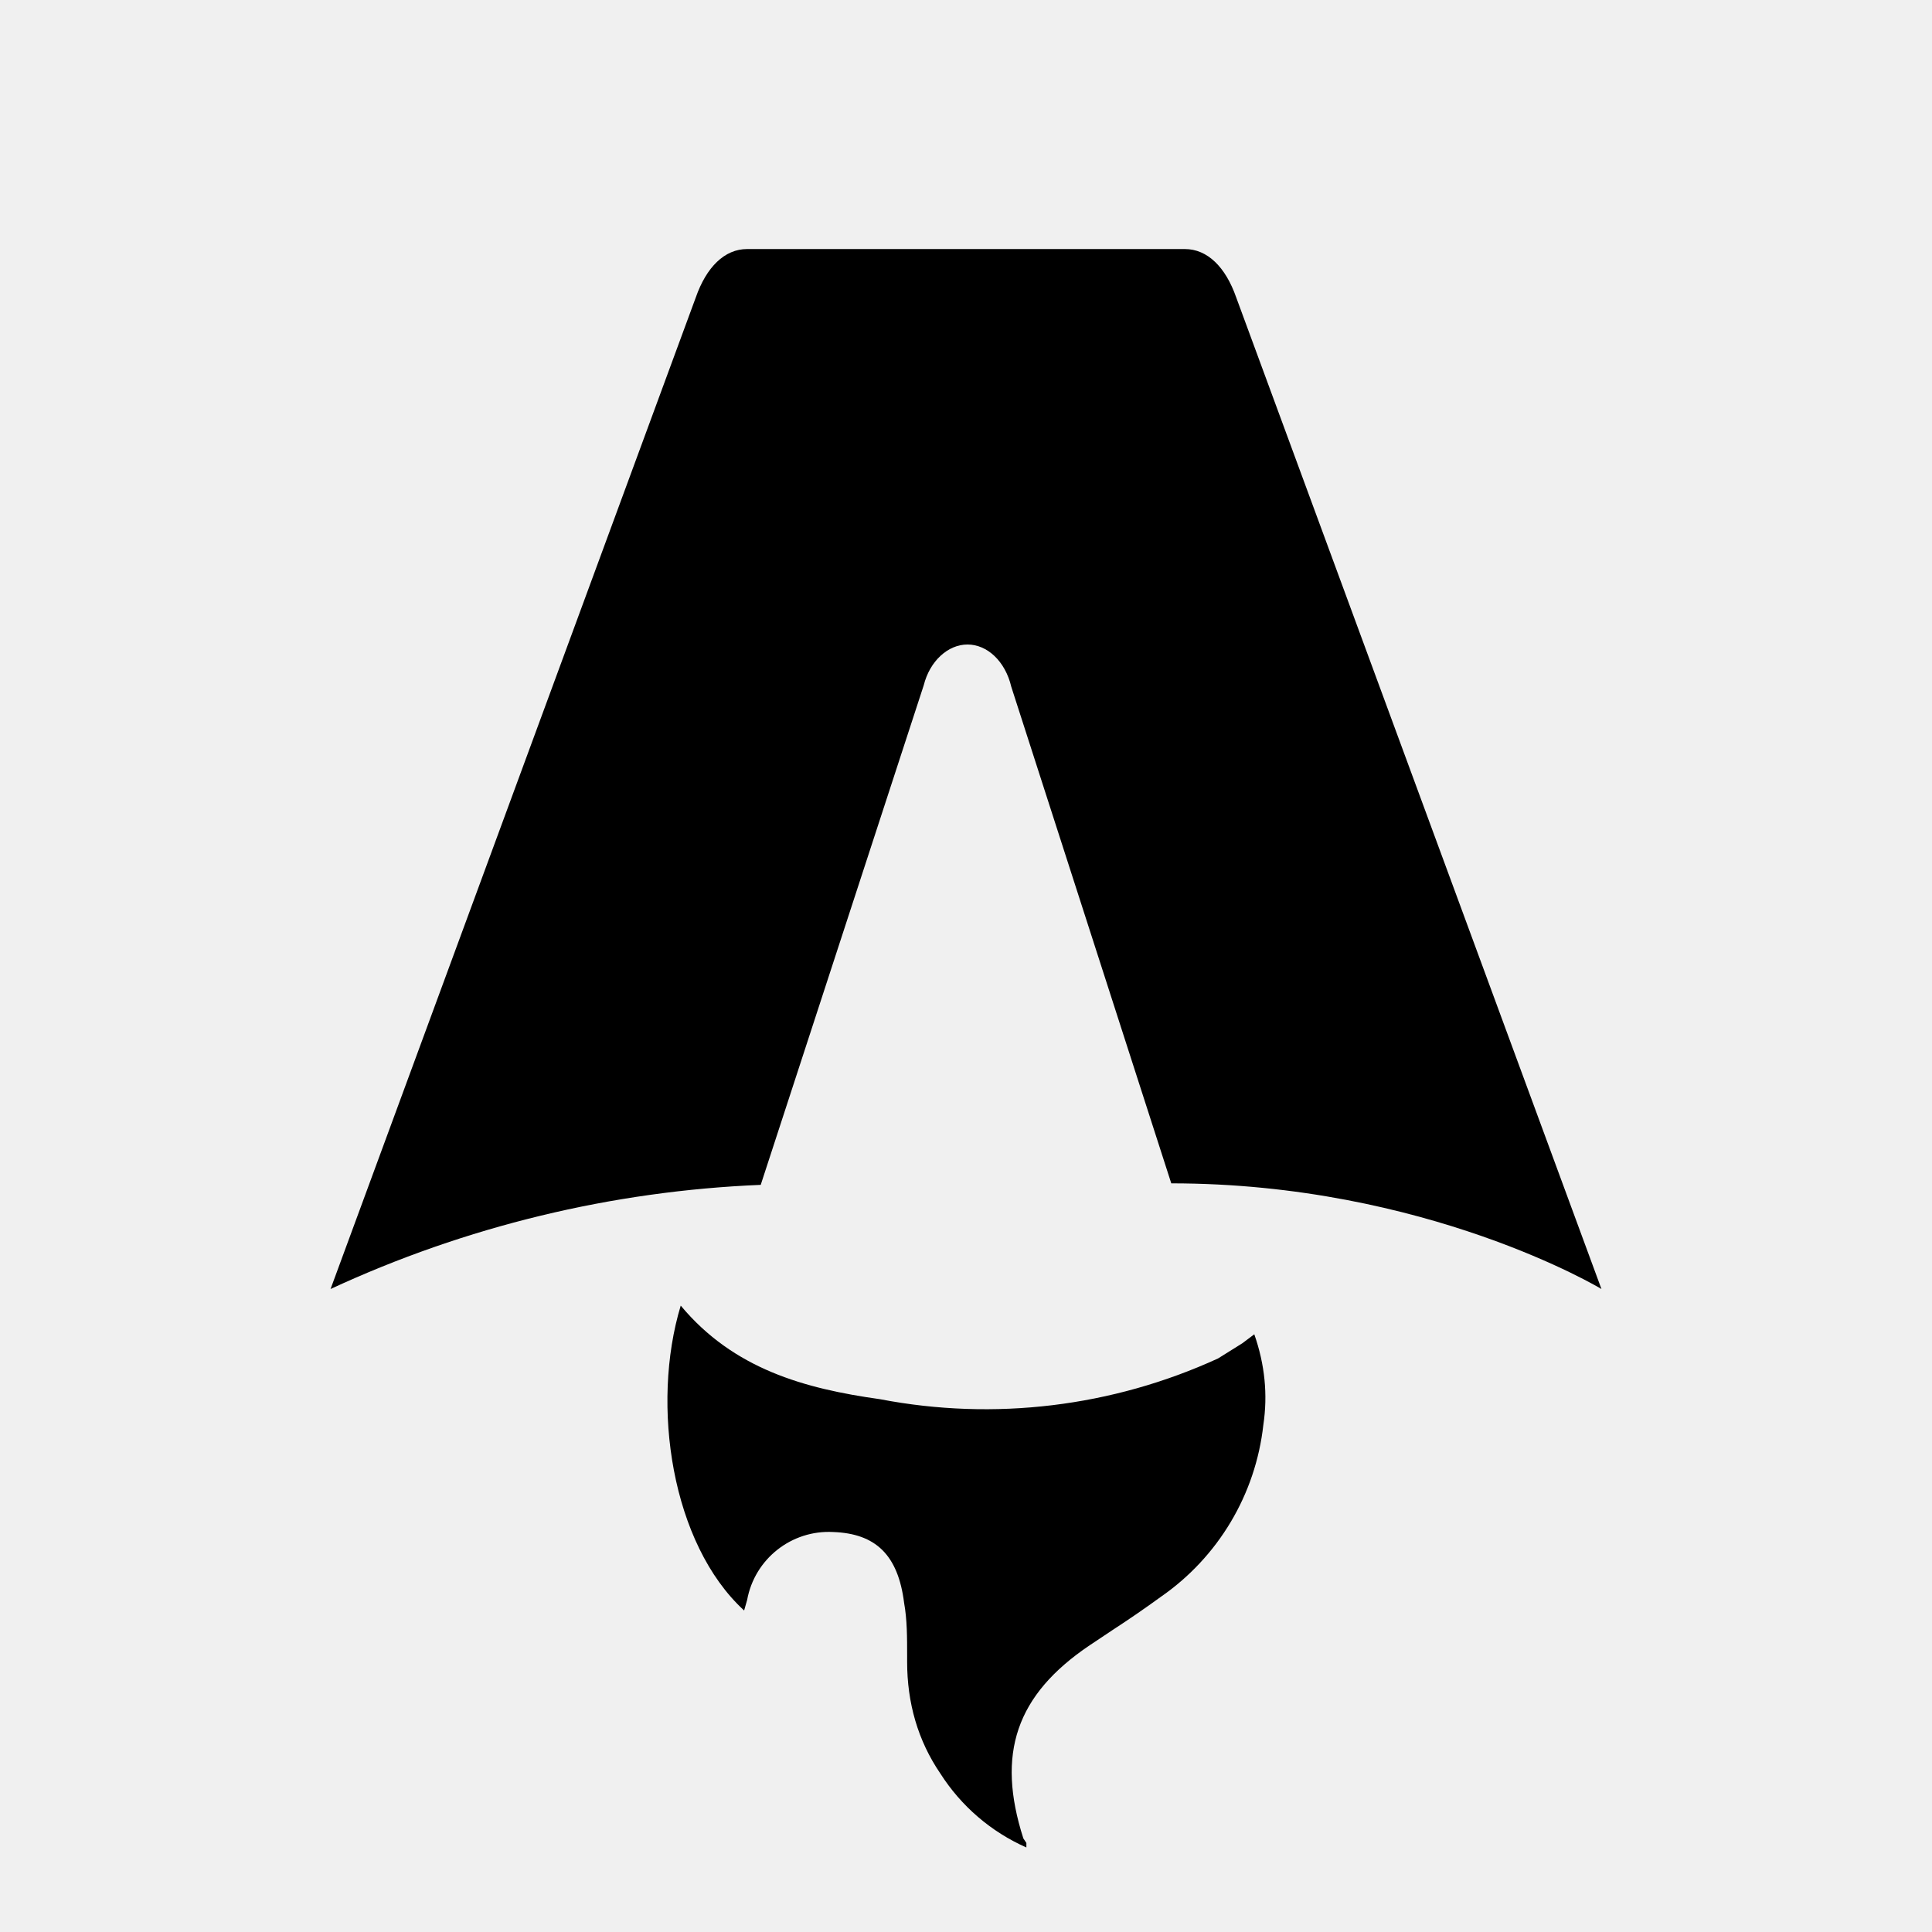
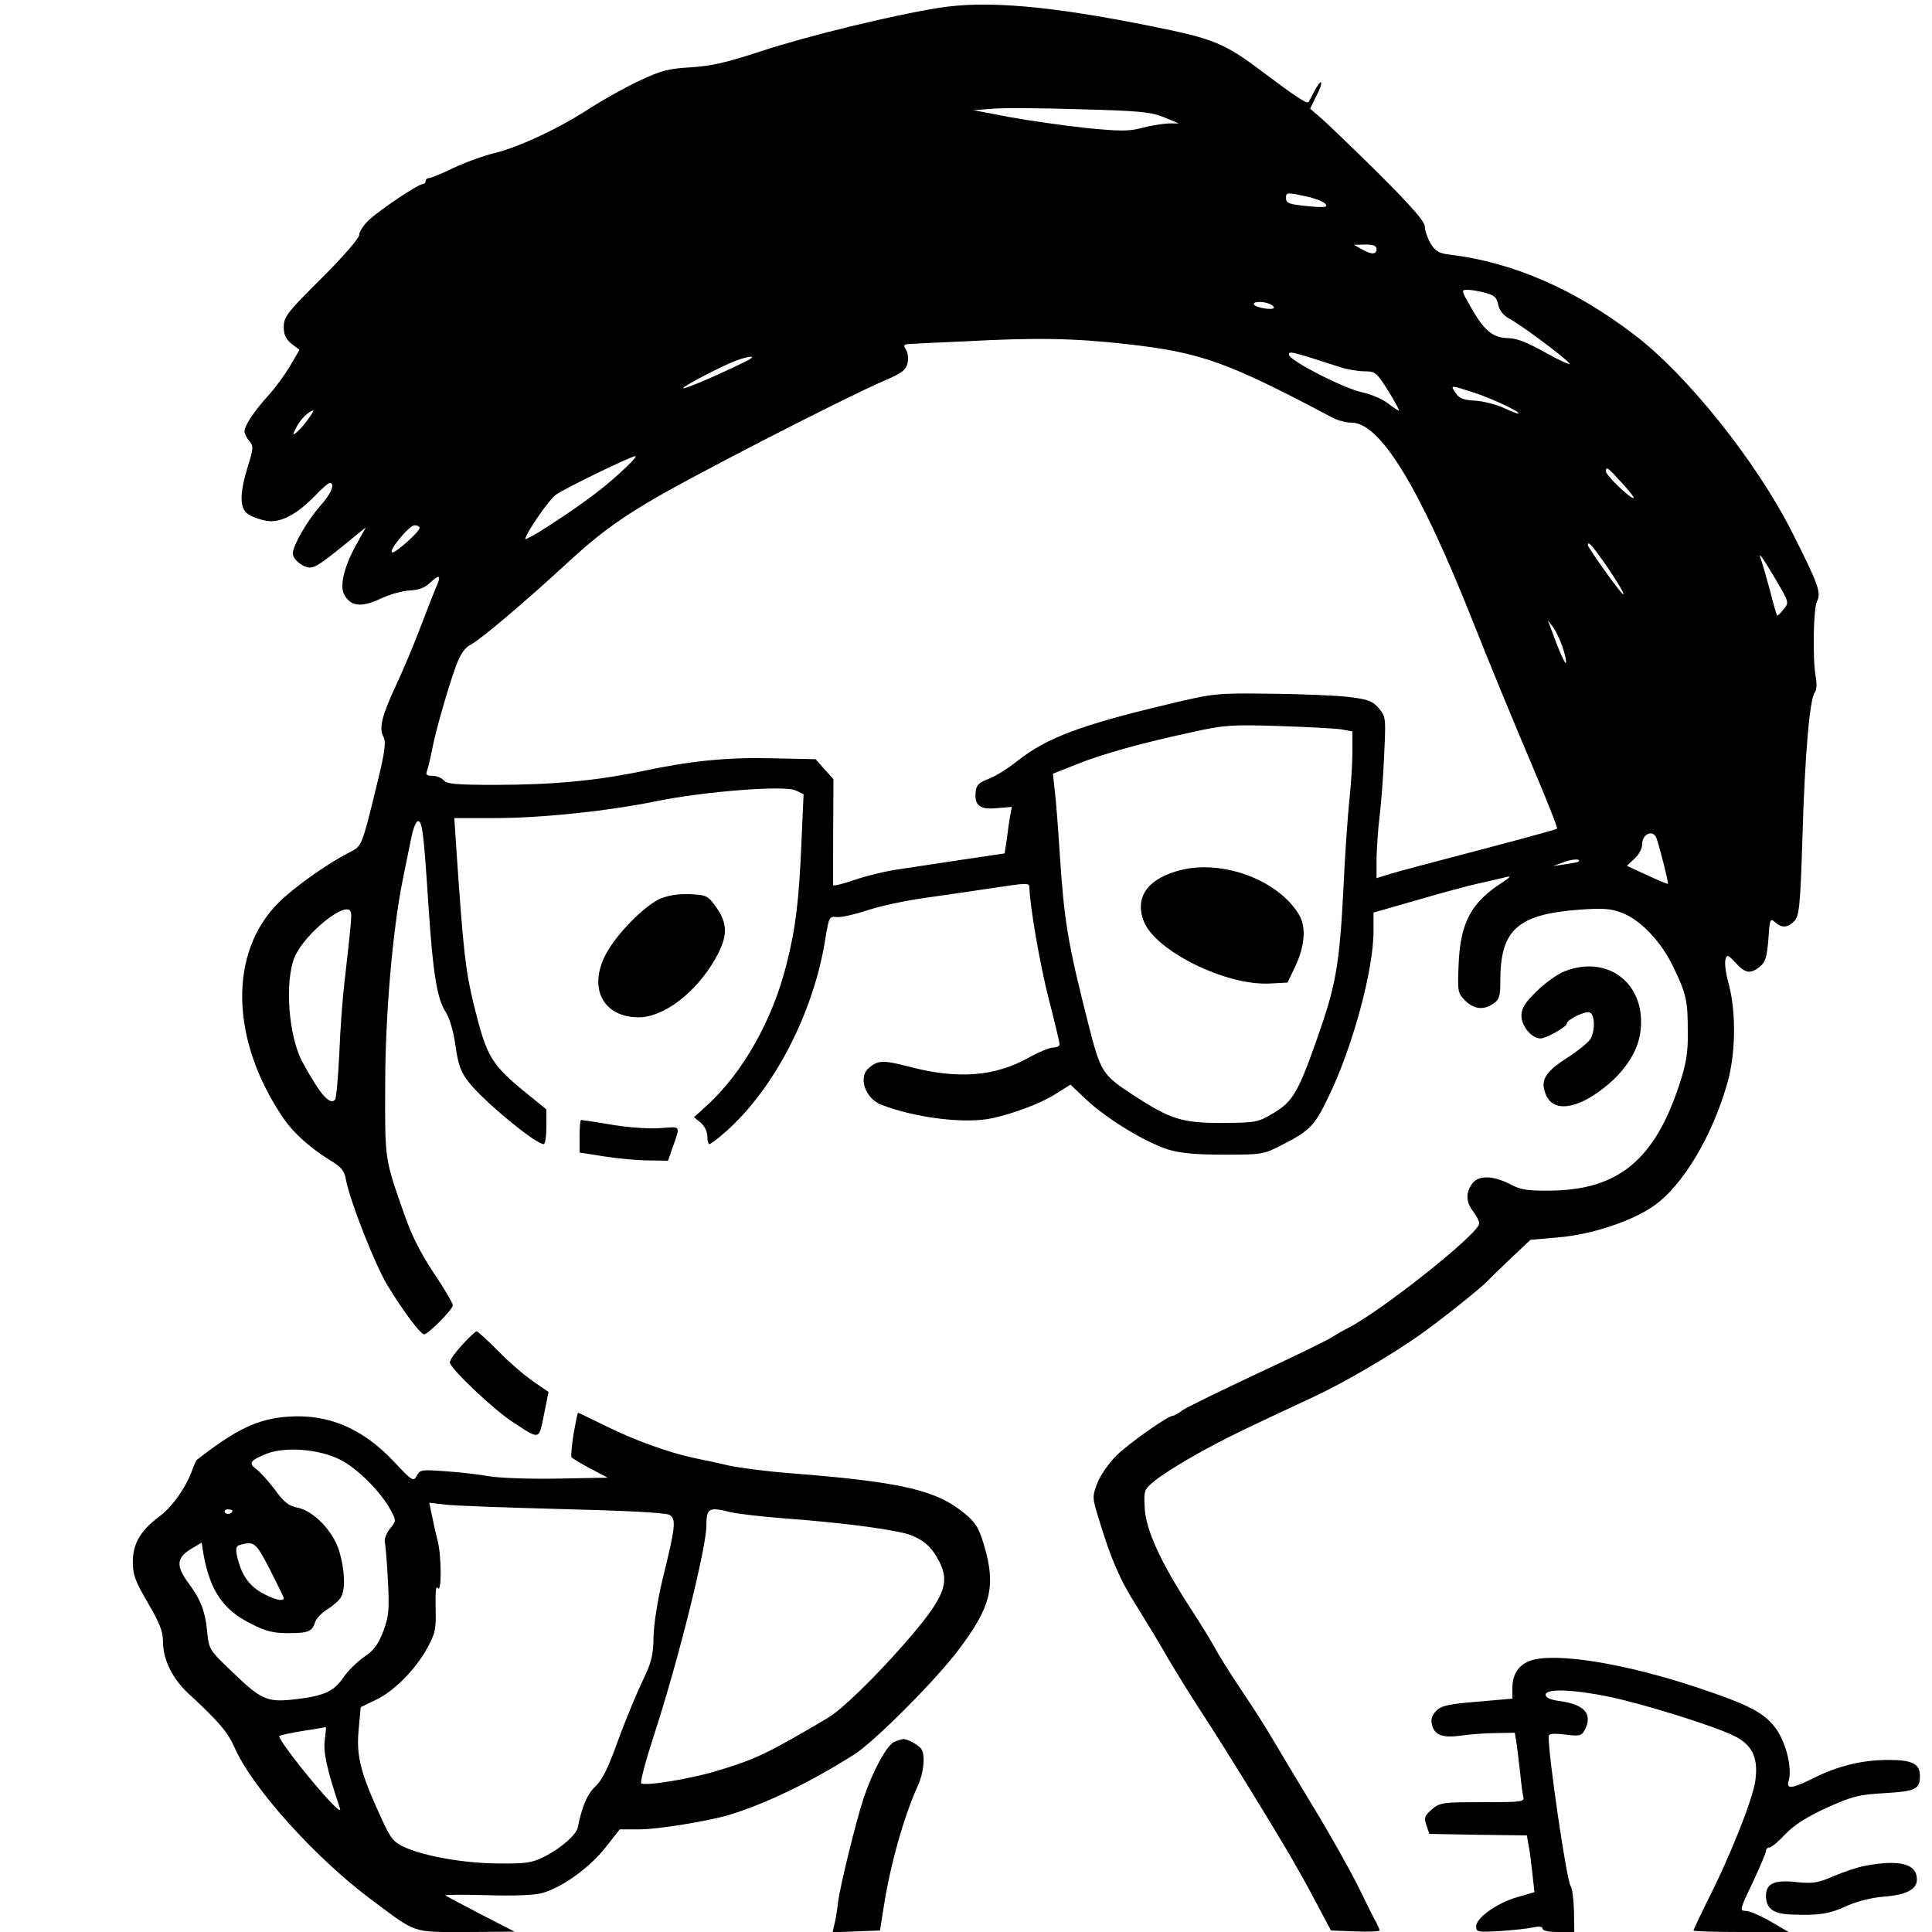
- <svg xmlns="http://www.w3.org/2000/svg" fill="none" viewBox="0 0 128 128">
-   <path d="M50.4 78.5a75.1 75.1 0 0 0-28.5 6.9l24.2-65.7c.7-2 1.9-3.2 3.4-3.2h29c1.5 0 2.7 1.2 3.4 3.2l24.2 65.7s-11.6-7-28.5-7L67 45.5c-.4-1.7-1.6-2.8-2.9-2.8-1.3 0-2.5 1.1-2.9 2.7L50.4 78.5Zm-1.1 28.2Zm-4.2-20.2c-2 6.6-.6 15.8 4.2 20.2a17.5 17.5 0 0 1 .2-.7 5.5 5.5 0 0 1 5.7-4.5c2.8.1 4.3 1.5 4.7 4.7.2 1.1.2 2.3.2 3.5v.4c0 2.7.7 5.2 2.2 7.4a13 13 0 0 0 5.7 4.9v-.3l-.2-.3c-1.8-5.6-.5-9.5 4.4-12.8l1.5-1a73 73 0 0 0 3.2-2.2 16 16 0 0 0 6.8-11.4c.3-2 .1-4-.6-6l-.8.6-1.6 1a37 37 0 0 1-22.4 2.7c-5-.7-9.7-2-13.2-6.2Z" />
-   <style>
+ <svg xmlns="http://www.w3.org/2000/svg" version="1.0" width="640pt" height="640pt" viewBox="0 0 640 640" preserveAspectRatio="xMidYMid meet">
+   <rect width="100%" height="100%" fill="white" />
+   <g transform="translate(0,640) scale(0.1,-0.1)" fill="#000000" stroke="none">
+     <path d="M3110 6374 c-156 -25 -435 -93 -590 -144 -112 -37 -165 -49 -231 -53 -73 -4 -98 -10 -172 -45 -47 -22 -118 -62 -159 -88 -100 -66 -235 -130 -316 -150 -37 -9 -99 -31 -139 -50 -39 -19 -76 -34 -82 -34 -6 0 -11 -4 -11 -10 0 -5 -5 -10 -10 -10 -15 0 -139 -83 -178 -119 -17 -16 -32 -38 -32 -49 0 -11 -53 -72 -125 -144 -114 -113 -125 -128 -125 -161 0 -26 7 -41 26 -56 l26 -20 -31 -53 c-17 -29 -49 -73 -72 -98 -48 -53 -79 -100 -79 -119 0 -8 7 -22 16 -32 14 -16 14 -23 -5 -84 -28 -91 -28 -140 2 -159 12 -8 39 -18 59 -21 45 -9 101 20 163 84 21 23 43 41 47 41 20 0 5 -36 -33 -78 -42 -48 -89 -130 -89 -155 0 -20 33 -47 57 -47 19 0 42 16 155 109 l30 24 -30 -54 c-41 -72 -58 -140 -42 -168 21 -40 56 -44 119 -15 31 15 75 27 98 28 28 1 50 9 66 24 34 32 40 27 21 -15 -9 -21 -33 -83 -54 -138 -21 -55 -56 -138 -78 -185 -48 -103 -57 -142 -42 -170 9 -18 6 -47 -20 -153 -53 -216 -50 -209 -95 -232 -69 -35 -178 -112 -230 -163 -169 -166 -163 -458 15 -718 34 -49 86 -95 151 -136 40 -24 50 -36 55 -66 13 -70 96 -281 137 -349 53 -87 109 -162 122 -163 13 0 95 82 95 96 0 7 -28 55 -63 107 -44 66 -74 125 -99 198 -64 182 -63 176 -62 424 0 233 25 517 58 680 8 39 20 98 27 133 7 36 17 62 24 62 14 0 19 -43 35 -290 14 -212 28 -298 55 -340 14 -22 27 -64 34 -115 9 -64 18 -87 44 -120 48 -62 221 -205 248 -205 5 0 9 26 9 58 l0 57 -58 47 c-125 101 -139 124 -182 298 -28 115 -35 175 -58 513 l-7 107 131 0 c159 0 376 23 539 56 155 32 422 53 460 36 l27 -13 -7 -157 c-8 -193 -19 -287 -50 -408 -46 -183 -143 -355 -261 -464 l-45 -41 22 -18 c12 -10 22 -29 22 -44 0 -15 3 -27 7 -27 4 0 28 18 54 41 161 142 292 396 330 639 12 73 13 75 39 72 15 -1 59 9 99 22 40 14 125 32 188 41 63 9 168 24 233 34 106 16 117 17 117 2 1 -59 34 -252 64 -370 20 -77 36 -145 36 -151 0 -5 -9 -10 -21 -10 -11 0 -48 -15 -82 -34 -112 -62 -231 -71 -386 -32 -95 25 -112 25 -143 -2 -36 -30 -12 -100 40 -121 112 -44 280 -65 370 -45 72 16 162 50 207 79 l51 32 55 -52 c68 -63 195 -140 269 -163 40 -12 90 -17 185 -17 128 0 131 1 195 34 88 45 106 63 150 156 80 163 150 422 150 550 l0 62 143 41 c78 23 174 49 212 57 39 9 79 18 90 21 11 3 3 -6 -18 -19 -103 -66 -139 -132 -145 -269 -4 -93 -3 -98 21 -122 30 -30 62 -33 95 -10 19 13 22 24 22 75 0 170 57 221 267 236 74 5 101 3 136 -11 62 -23 132 -98 171 -181 43 -90 47 -110 47 -214 1 -69 -5 -104 -29 -177 -81 -245 -201 -345 -422 -348 -80 -1 -102 2 -139 22 -58 29 -105 29 -125 0 -21 -30 -20 -60 4 -91 11 -14 20 -32 20 -40 0 -33 -325 -291 -436 -347 -16 -8 -40 -22 -54 -31 -14 -9 -124 -63 -245 -119 -121 -57 -232 -111 -247 -121 -14 -11 -29 -19 -33 -19 -16 0 -144 -90 -186 -131 -26 -26 -54 -66 -64 -92 -17 -45 -17 -48 5 -119 40 -132 70 -202 125 -288 29 -47 77 -125 105 -175 29 -49 85 -139 125 -200 65 -100 195 -310 281 -456 18 -31 56 -98 83 -150 l50 -94 80 -3 c45 -2 81 0 81 3 0 3 -4 13 -9 23 -6 9 -32 62 -59 117 -27 55 -95 177 -152 270 -57 94 -117 195 -135 225 -17 30 -63 102 -102 160 -39 58 -78 121 -88 140 -10 19 -47 80 -83 135 -97 150 -146 256 -150 329 -3 60 -3 61 36 93 21 17 84 57 140 88 94 52 144 76 382 187 105 49 250 134 352 205 67 47 214 164 228 182 3 3 35 35 72 70 l68 64 92 8 c110 9 249 55 320 107 92 66 188 225 238 397 30 99 32 238 7 334 -10 35 -15 72 -11 83 5 17 8 16 34 -12 32 -35 49 -37 80 -12 18 15 23 31 28 90 4 67 6 72 22 57 22 -20 43 -19 65 5 15 17 19 51 26 282 8 271 24 454 41 475 6 8 7 29 3 50 -11 56 -8 229 4 251 15 28 4 58 -83 230 -119 235 -348 521 -522 653 -199 152 -401 239 -607 265 -40 4 -51 11 -68 37 -10 18 -19 43 -19 56 0 17 -42 65 -152 175 -84 83 -170 166 -191 184 l-37 32 20 41 c12 22 19 43 16 46 -2 3 -12 -10 -22 -29 -9 -18 -18 -34 -19 -36 -6 -7 -42 17 -154 101 -126 95 -161 109 -371 151 -334 67 -543 85 -700 60z m745 -362 l50 -21 -35 0 c-20 -1 -59 -7 -88 -15 -43 -11 -73 -11 -184 0 -73 8 -187 24 -253 36 l-120 23 65 5 c36 3 166 2 290 -2 194 -5 232 -9 275 -26z m474 -263 c27 -6 55 -17 61 -24 9 -11 2 -13 -47 -9 -74 7 -83 10 -83 29 0 18 4 18 69 4z m231 -174 c0 -19 -17 -19 -50 0 l-25 14 38 1 c26 0 37 -4 37 -15z m361 -145 c29 -8 38 -16 42 -40 4 -18 17 -34 34 -44 36 -18 184 -128 201 -149 8 -9 -26 6 -75 33 -64 36 -99 50 -128 50 -50 1 -79 25 -123 103 -32 56 -32 57 -10 57 13 0 39 -5 59 -10z m-717 -36 c9 -3 16 -9 16 -13 0 -10 -59 -1 -66 10 -6 10 26 12 50 3z m-470 -134 c245 -28 330 -58 681 -244 17 -9 45 -16 62 -16 95 0 225 -213 401 -656 54 -137 141 -347 192 -467 51 -120 91 -220 88 -222 -3 -3 -117 -34 -254 -70 -137 -36 -270 -71 -296 -79 l-48 -15 0 67 c1 37 5 99 10 137 5 39 12 129 15 200 6 126 6 131 -17 158 -20 24 -34 30 -98 38 -41 5 -158 10 -260 11 -183 2 -187 2 -345 -36 -287 -68 -401 -112 -495 -187 -30 -24 -73 -51 -95 -59 -32 -12 -41 -21 -43 -43 -5 -45 14 -60 71 -54 l49 4 -6 -31 c-3 -17 -8 -52 -11 -77 l-7 -46 -141 -21 c-78 -12 -173 -26 -212 -32 -38 -5 -103 -21 -142 -34 -40 -14 -73 -22 -73 -18 -1 4 0 84 0 179 l1 172 -30 33 -29 33 -139 3 c-153 4 -272 -8 -438 -43 -147 -31 -296 -45 -486 -45 -127 0 -159 3 -169 15 -7 8 -24 15 -37 15 -20 0 -24 4 -18 18 3 9 11 40 16 67 11 60 54 210 81 283 14 36 28 57 48 67 34 18 176 138 330 280 85 78 150 127 250 187 133 81 647 345 787 406 59 25 74 36 79 58 4 15 2 35 -5 46 -10 16 -8 18 21 19 18 1 94 5 168 8 245 13 363 11 544 -9z m705 -76 c24 -8 61 -14 81 -14 36 0 40 -4 79 -65 22 -36 38 -65 35 -65 -3 0 -20 11 -38 25 -18 14 -55 29 -82 35 -60 12 -244 106 -244 125 0 13 4 12 169 -41z m-1974 16 c-99 -48 -198 -90 -202 -86 -5 4 127 73 174 91 56 20 74 17 28 -5z m2416 -100 c57 -18 164 -68 148 -70 -4 0 -28 9 -53 21 -26 11 -68 21 -93 22 -35 2 -49 7 -61 25 -18 27 -19 27 59 2z m-3860 -88 c-11 -16 -28 -35 -37 -43 -16 -13 -16 -12 -1 18 14 26 40 51 55 53 2 0 -6 -13 -17 -28z m1029 -182 c-58 -54 -146 -118 -267 -194 -24 -14 -43 -24 -43 -22 0 17 78 130 101 147 32 22 249 128 264 128 6 0 -19 -27 -55 -59z m3323 -30 c25 -27 43 -50 38 -50 -13 0 -91 76 -91 88 0 18 4 16 53 -38z m-3983 -149 c0 -12 -77 -81 -90 -81 -18 0 54 89 73 90 9 0 17 -4 17 -9z m3923 -113 c44 -63 79 -122 60 -103 -17 16 -113 152 -113 159 0 15 12 2 53 -56z m570 -59 c44 -75 44 -75 25 -98 -10 -13 -20 -22 -21 -20 -2 2 -13 40 -24 84 -12 44 -25 89 -29 100 -12 32 1 15 49 -66z m-707 -222 c9 -27 14 -50 11 -53 -3 -4 -24 43 -52 121 l-8 20 16 -20 c9 -11 24 -42 33 -68z m-733 -273 l37 -7 0 -71 c0 -39 -5 -109 -10 -156 -5 -47 -15 -182 -20 -300 -13 -247 -25 -315 -86 -488 -63 -179 -81 -211 -145 -249 -52 -31 -57 -32 -171 -33 -133 0 -171 12 -295 93 -101 66 -107 75 -147 232 -70 275 -81 345 -96 575 -5 80 -12 170 -16 201 l-6 56 78 31 c87 35 221 72 389 108 99 22 127 24 280 19 94 -3 187 -8 208 -11z m1044 -360 c10 -26 41 -149 38 -152 -1 -1 -32 12 -69 29 l-67 31 26 24 c14 12 25 34 25 48 0 34 36 49 47 20z m-259 -79 c-2 -1 -21 -5 -43 -8 l-40 -6 35 13 c29 11 61 12 48 1z m-4066 -166 c4 -12 1 -38 -21 -234 -6 -49 -14 -155 -17 -235 -4 -80 -10 -149 -14 -153 -17 -19 -49 16 -107 123 -48 86 -61 271 -26 352 36 79 172 187 185 147z" />
+     <path d="M3916 3519 c-112 -27 -159 -89 -127 -171 38 -98 272 -214 418 -206 l58 3 24 50 c34 71 39 135 13 177 -69 112 -247 179 -386 147z" />
+     <path d="M2185 3422 c-53 -25 -143 -117 -177 -181 -61 -113 -11 -211 108 -211 82 0 189 81 253 193 42 74 43 115 4 171 -28 39 -31 41 -88 44 -42 1 -72 -4 -100 -16z" />
+     <path d="M5182 3182 c-23 -9 -65 -39 -92 -66 -39 -38 -50 -56 -50 -81 0 -34 34 -75 63 -75 18 0 87 38 87 49 0 13 61 43 76 37 17 -6 19 -58 3 -87 -6 -11 -41 -40 -79 -64 -72 -47 -88 -73 -70 -119 23 -61 101 -53 194 21 68 53 112 120 120 185 21 157 -106 258 -252 200z" />
+     <path d="M1920 2636 l0 -54 83 -13 c45 -7 111 -13 146 -13 l64 -1 12 35 c30 85 33 78 -37 73 -35 -3 -106 2 -160 11 -54 9 -100 16 -103 16 -3 0 -5 -24 -5 -54z" />
+     <path d="M1531 1945 c-22 -24 -41 -50 -41 -58 0 -19 147 -159 212 -200 87 -57 83 -58 100 27 l15 75 -51 35 c-29 20 -81 65 -116 101 -36 36 -68 65 -71 65 -4 0 -25 -20 -48 -45z" />
+     <path d="M1900 1650 c-6 -38 -9 -73 -7 -77 3 -4 31 -21 63 -38 l57 -30 -164 -3 c-90 -2 -191 2 -224 7 -33 6 -99 14 -146 17 -82 6 -87 6 -98 -14 -11 -21 -15 -19 -76 46 -104 111 -219 159 -352 149 -99 -7 -170 -41 -301 -143 -2 -1 -9 -17 -16 -36 -21 -57 -67 -122 -110 -153 -61 -46 -86 -89 -86 -149 0 -43 8 -64 50 -136 39 -67 50 -94 50 -129 0 -58 31 -121 82 -169 103 -95 132 -129 155 -181 59 -134 267 -365 452 -503 154 -115 134 -108 316 -108 l160 1 -113 58 c-61 32 -114 60 -117 62 -2 3 59 3 138 1 86 -3 158 0 183 7 65 18 156 83 209 150 l48 61 66 0 c61 0 225 27 297 48 120 37 265 106 412 199 66 41 266 241 346 346 109 144 126 212 86 348 -17 57 -28 75 -64 105 -94 78 -209 105 -581 134 -77 6 -167 18 -200 25 -33 8 -85 19 -115 25 -84 18 -196 58 -293 106 -49 24 -90 44 -92 44 -2 0 -8 -31 -15 -70z m-776 -84 c58 -28 137 -107 170 -168 19 -36 19 -36 -3 -63 -12 -16 -19 -35 -16 -44 2 -9 7 -66 10 -127 5 -97 3 -118 -15 -167 -17 -44 -31 -64 -64 -86 -23 -16 -55 -47 -70 -70 -32 -46 -66 -60 -166 -71 -85 -9 -106 0 -201 92 -76 73 -77 73 -83 136 -6 63 -21 103 -61 157 -44 59 -41 86 13 117 l30 18 6 -38 c22 -122 65 -185 158 -231 48 -25 74 -31 122 -31 68 0 80 5 90 37 4 12 23 32 42 43 19 12 39 30 44 40 15 27 12 89 -6 151 -20 67 -85 134 -139 145 -28 5 -45 18 -75 60 -22 29 -50 60 -62 68 -26 19 -19 29 37 51 61 23 170 15 239 -19z m737 -165 c208 -5 343 -12 356 -19 24 -13 21 -39 -23 -217 -15 -63 -28 -143 -29 -186 -1 -65 -7 -87 -40 -155 -20 -43 -57 -132 -80 -196 -30 -84 -51 -126 -73 -146 -27 -25 -44 -67 -58 -135 -4 -25 -59 -72 -114 -99 -38 -19 -60 -22 -150 -21 -113 1 -239 23 -308 53 -39 18 -47 27 -81 102 -67 145 -81 202 -73 288 l7 75 48 23 c61 28 133 101 172 172 27 49 30 63 28 135 -1 52 1 74 7 65 13 -21 13 103 0 155 -6 22 -14 60 -19 84 l-9 43 52 -6 c28 -4 202 -10 387 -15z m-1091 -5 c0 -11 -19 -15 -25 -6 -3 5 1 10 9 10 9 0 16 -2 16 -4z m1649 -5 c20 -5 101 -15 181 -21 205 -15 377 -39 419 -56 46 -19 69 -41 93 -88 36 -71 15 -121 -116 -271 -100 -114 -207 -218 -254 -246 -198 -117 -237 -136 -366 -175 -89 -27 -242 -52 -252 -41 -4 4 16 78 44 164 80 246 172 617 172 689 0 58 8 63 79 45z m-1525 -190 c25 -49 46 -92 46 -95 0 -13 -36 -4 -75 19 -43 25 -67 62 -80 122 -5 25 -3 32 12 36 45 12 51 7 97 -82z m182 -564 c-6 -40 7 -99 50 -227 9 -25 -45 31 -128 134 -43 54 -76 101 -73 105 4 3 39 11 78 17 40 6 74 12 76 13 2 0 0 -19 -3 -42z" />
+     <path d="M5073 900 c-41 -13 -63 -45 -63 -91 l0 -36 -115 -10 c-96 -8 -120 -13 -137 -30 -15 -16 -19 -28 -14 -48 9 -34 36 -43 99 -34 29 4 80 8 114 8 l61 1 6 -37 c3 -21 8 -65 12 -98 3 -33 8 -68 10 -77 5 -17 -6 -18 -135 -18 -133 0 -141 -1 -168 -24 -24 -21 -26 -27 -18 -52 l10 -29 162 -3 161 -2 5 -30 c4 -16 9 -58 13 -94 l7 -64 -55 -16 c-68 -19 -138 -69 -138 -97 0 -19 4 -20 78 -16 42 3 92 8 110 12 21 5 32 3 32 -4 0 -7 21 -11 53 -11 l52 0 -1 70 c-1 38 -6 75 -11 82 -13 16 -73 426 -73 495 0 10 13 12 54 7 48 -6 55 -4 65 14 28 53 2 85 -81 97 -32 4 -48 11 -48 21 0 21 91 18 212 -7 110 -23 336 -93 410 -128 62 -30 83 -72 73 -148 -7 -59 -83 -251 -159 -400 -25 -51 -46 -95 -46 -98 0 -3 71 -5 158 -5 l157 0 -60 35 c-33 19 -70 35 -82 35 -21 0 -20 4 23 94 24 51 44 98 44 105 0 6 5 11 12 11 6 0 30 20 52 44 29 30 69 56 136 87 85 38 105 44 193 49 103 6 117 13 117 57 0 40 -25 53 -104 53 -86 0 -166 -19 -248 -60 -72 -36 -92 -38 -83 -9 12 38 -6 118 -38 167 -38 56 -88 83 -262 141 -239 80 -466 117 -552 91z" />
+     <path d="M2963 630 c-25 -10 -71 -95 -102 -186 -26 -79 -77 -287 -85 -346 -3 -27 -8 -59 -12 -73 l-6 -26 78 3 79 3 12 75 c21 140 68 305 114 406 19 41 25 100 11 120 -8 13 -47 34 -59 33 -4 0 -18 -4 -30 -9z" />
+     <path d="M6177 219 c-26 -5 -73 -21 -105 -35 -49 -21 -66 -24 -118 -19 -76 9 -104 -4 -104 -45 0 -42 24 -60 83 -62 92 -4 129 2 186 29 34 15 81 27 121 30 75 6 110 24 110 57 0 52 -57 67 -173 45z" />
+   </g>
+   <style type="text/css">
+     path { fill: #000; }
+     @media (prefers-color-scheme: dark) {
        path { fill: #000; }
-         @media (prefers-color-scheme: dark) {
-             path { fill: #FFF; }
-         }
-     </style>
+     }
+   </style>
</svg>
